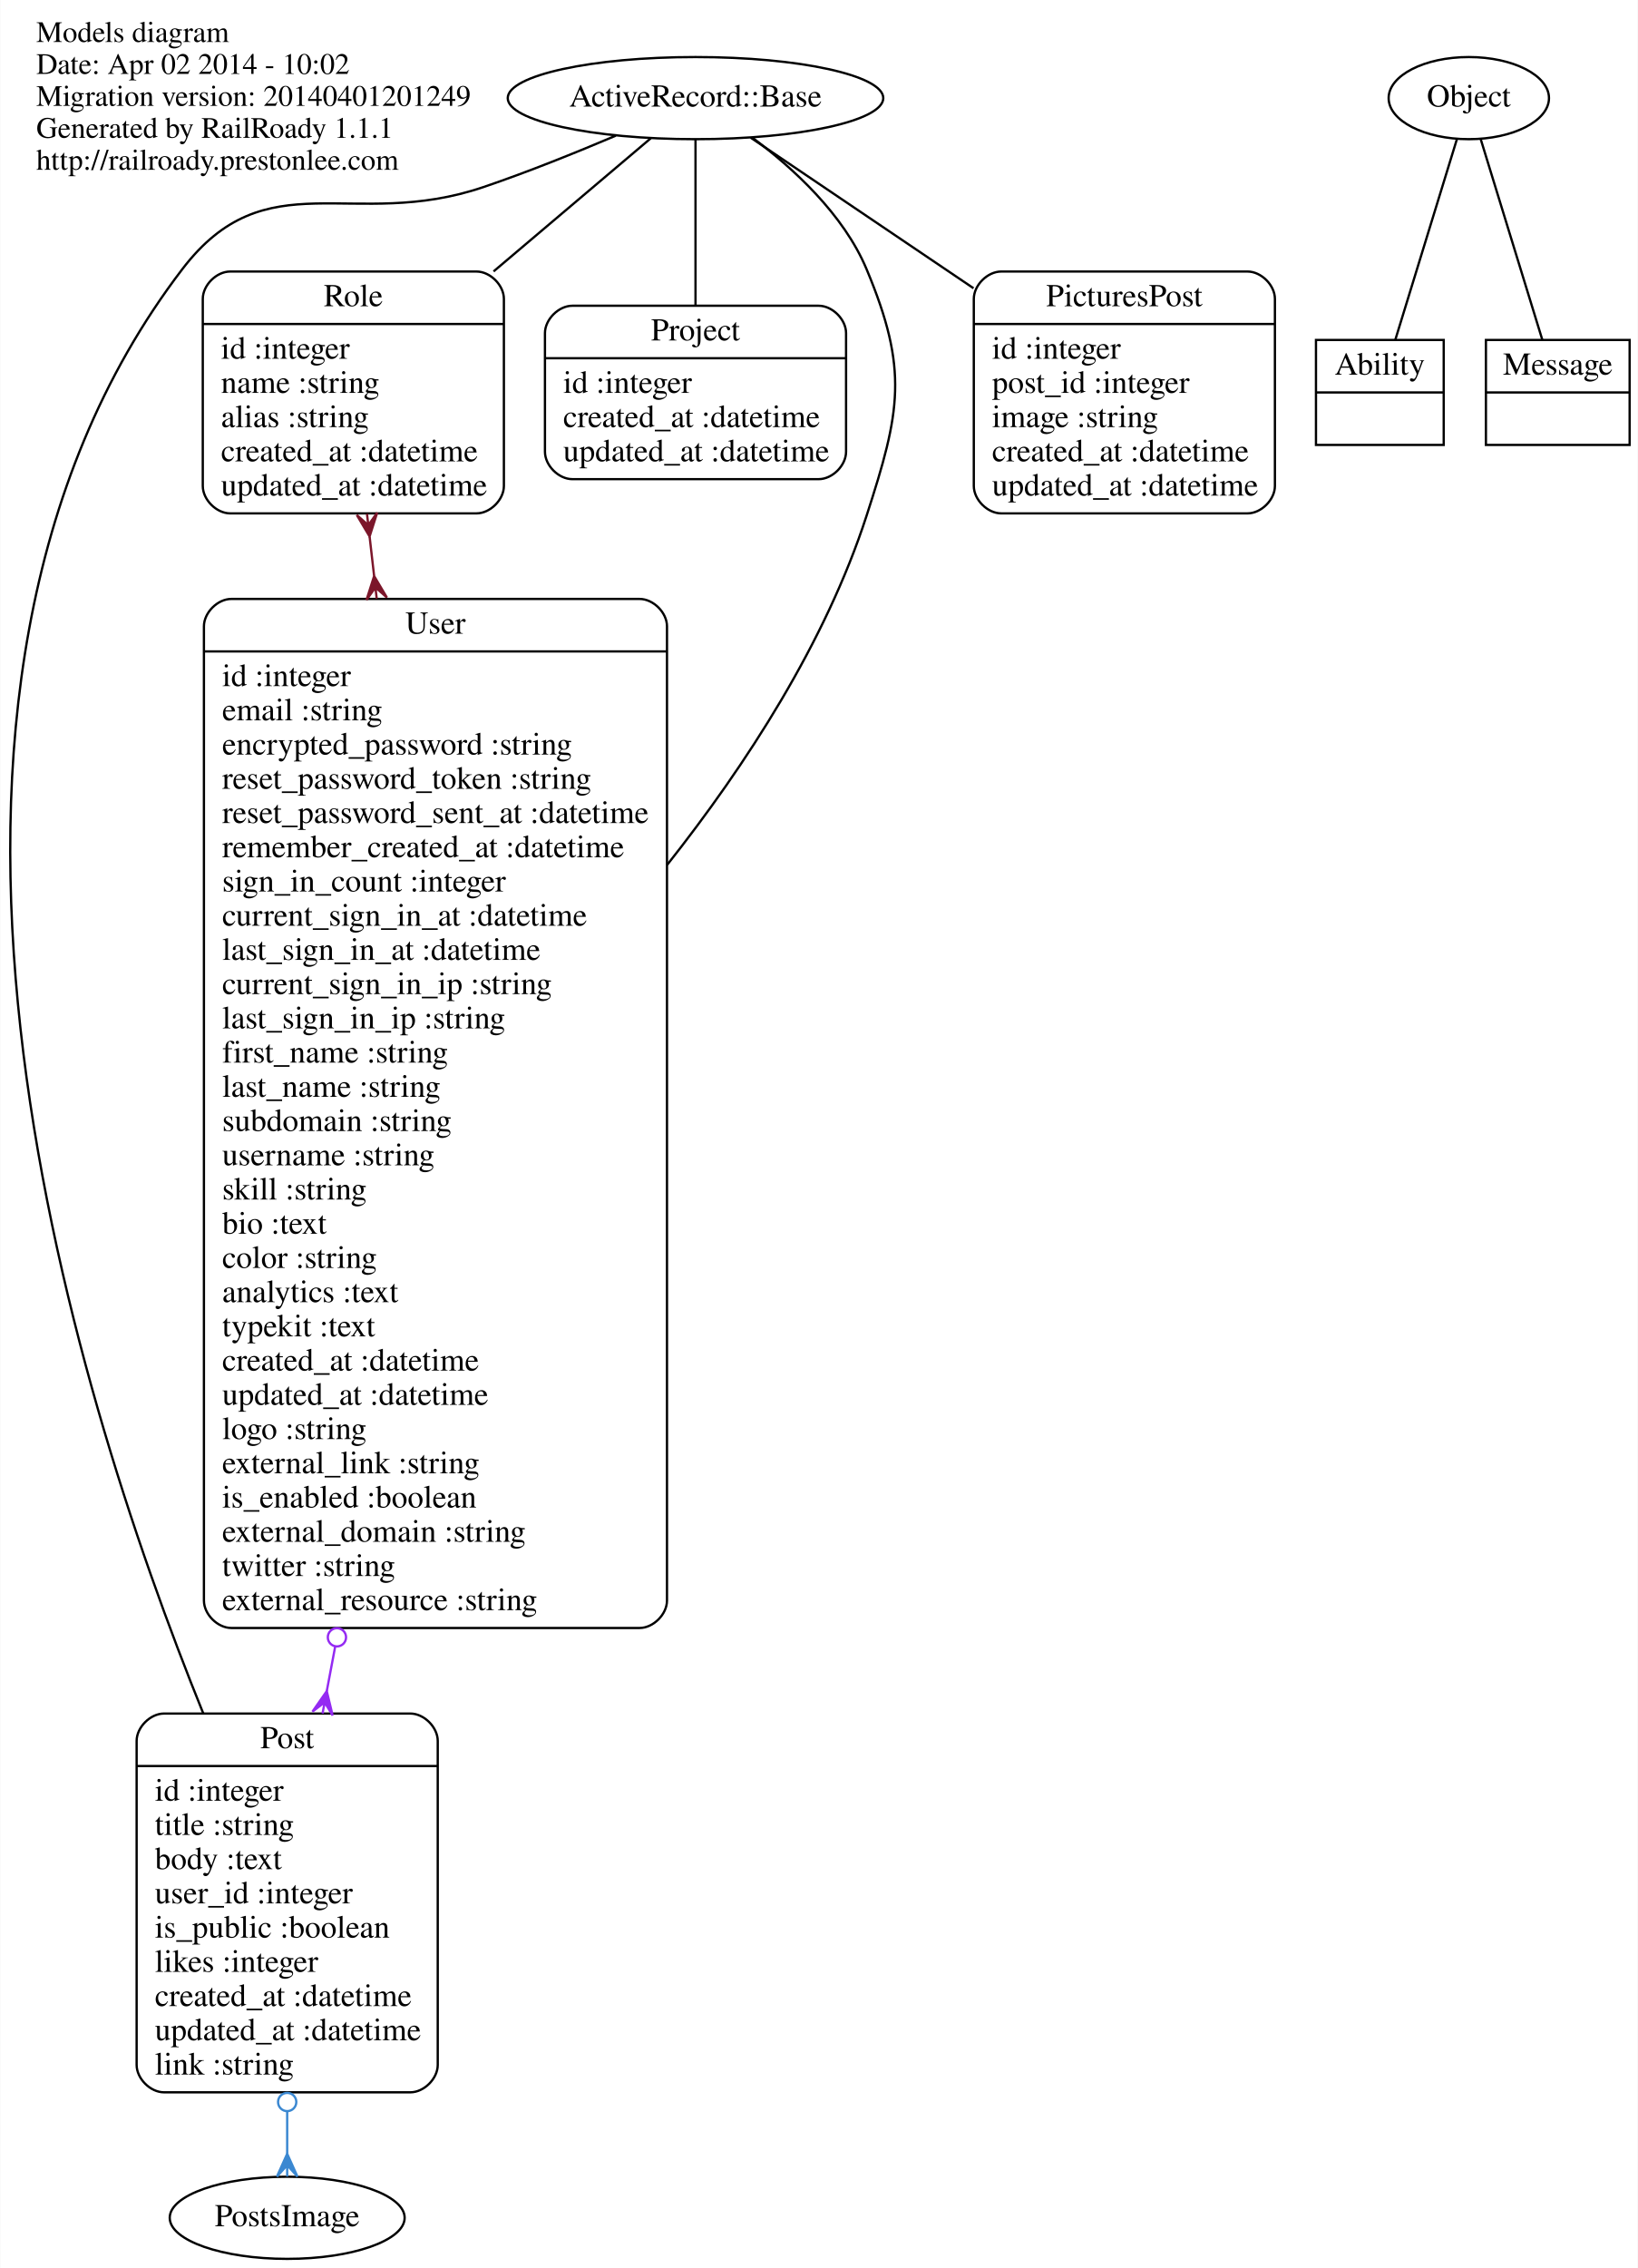
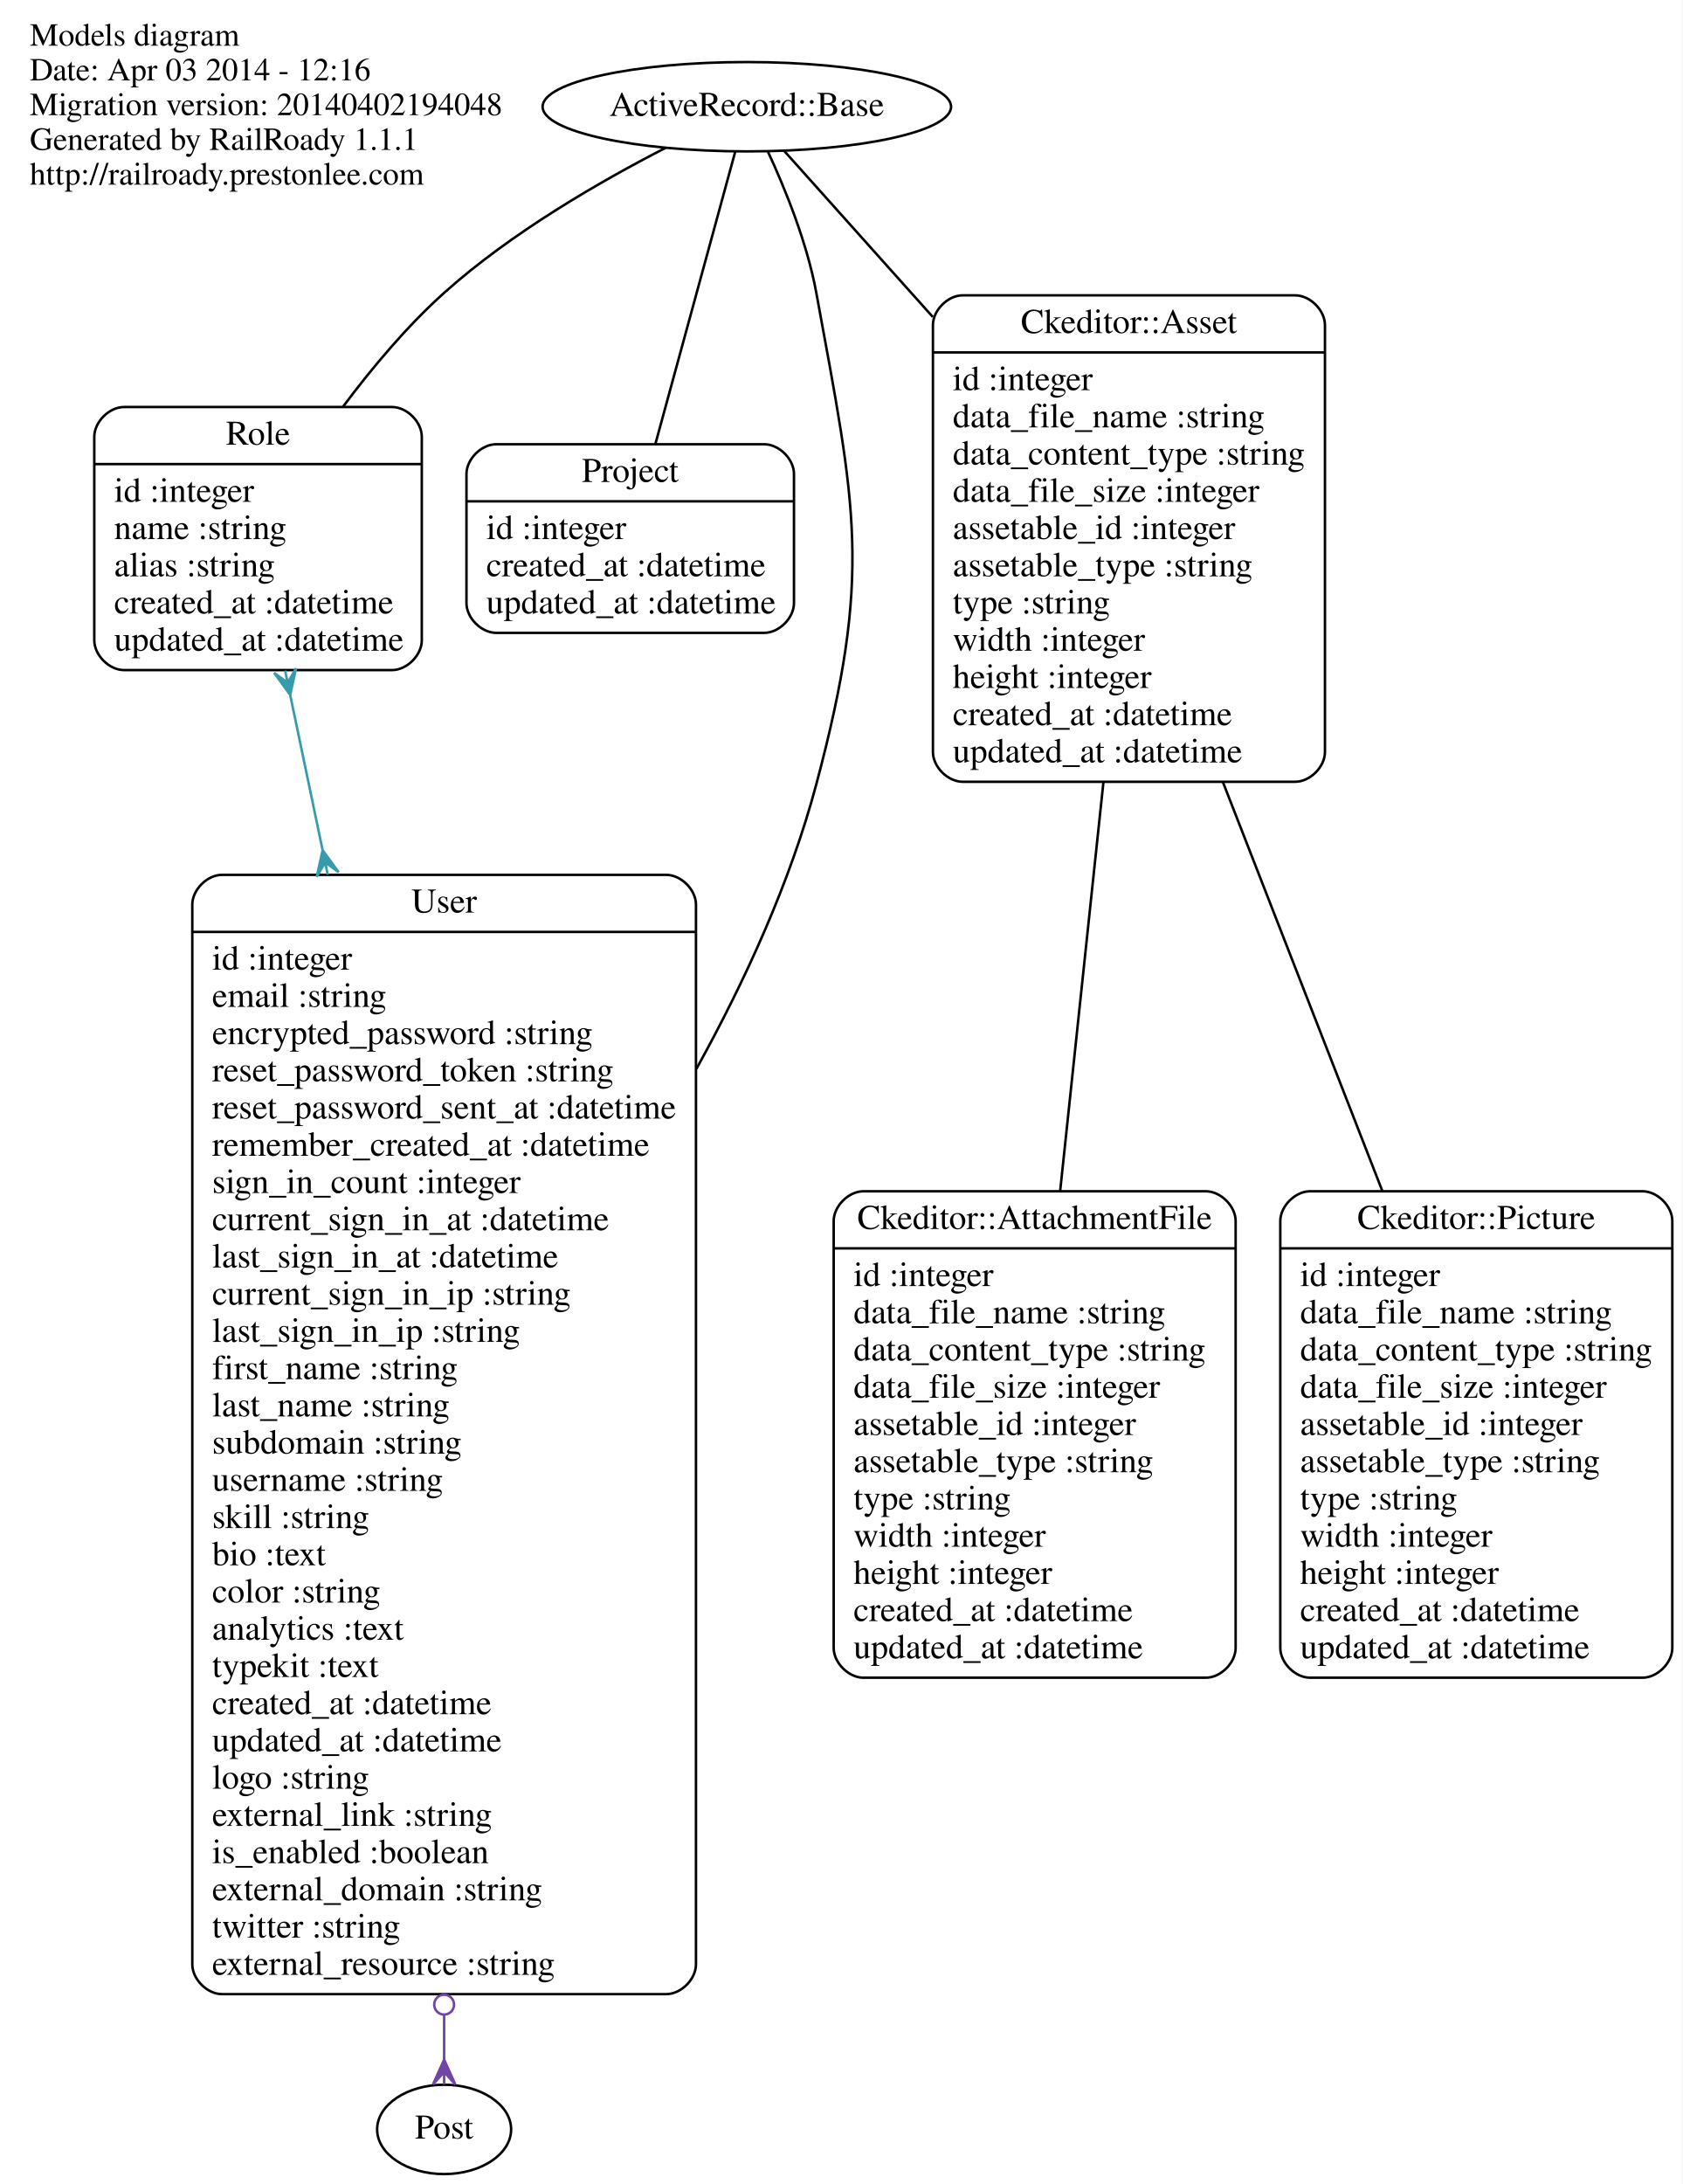
- <svg xmlns="http://www.w3.org/2000/svg" width="718pt" height="994pt" viewBox="0.00 0.00 717.80 994.00">
-   <g id="graph0" class="graph" transform="scale(1 1) rotate(0) translate(4 990)">
-     <polygon fill="white" stroke="none" points="-4,4 -4,-990 713.797,-990 713.797,4 -4,4" />
+ <svg xmlns="http://www.w3.org/2000/svg" width="678pt" height="880pt" viewBox="0.00 0.00 678.00 880.00">
+   <g id="graph0" class="graph" transform="scale(1 1) rotate(0) translate(4 876)">
+     <polygon fill="white" stroke="none" points="-4,4 -4,-876 674,-876 674,4 -4,4" />
    <g id="node1" class="node">
-       <text text-anchor="start" x="11.796" y="-971.6" font-family="Times,serif" font-size="13.00">Models diagram</text>
-       <text text-anchor="start" x="11.796" y="-957.6" font-family="Times,serif" font-size="13.00">Date: Apr 02 2014 - 10:02</text>
-       <text text-anchor="start" x="11.796" y="-943.6" font-family="Times,serif" font-size="13.00">Migration version: 20140401201249</text>
-       <text text-anchor="start" x="11.796" y="-929.6" font-family="Times,serif" font-size="13.00">Generated by RailRoady 1.1.1</text>
-       <text text-anchor="start" x="11.796" y="-915.6" font-family="Times,serif" font-size="13.00">http://railroady.prestonlee.com</text>
+       <text text-anchor="start" x="8" y="-857.6" font-family="Times,serif" font-size="13.00">Models diagram</text>
+       <text text-anchor="start" x="8" y="-843.6" font-family="Times,serif" font-size="13.00">Date: Apr 03 2014 - 12:16</text>
+       <text text-anchor="start" x="8" y="-829.6" font-family="Times,serif" font-size="13.00">Migration version: 20140402194048</text>
+       <text text-anchor="start" x="8" y="-815.6" font-family="Times,serif" font-size="13.00">Generated by RailRoady 1.1.1</text>
+       <text text-anchor="start" x="8" y="-801.6" font-family="Times,serif" font-size="13.00">http://railroady.prestonlee.com</text>
    </g>
    <g id="node2" class="node">
-       <path fill="none" stroke="black" d="M96.796,-765C96.796,-765 204.797,-765 204.797,-765 210.797,-765 216.797,-771 216.797,-777 216.797,-777 216.797,-859 216.797,-859 216.797,-865 210.797,-871 204.797,-871 204.797,-871 96.796,-871 96.796,-871 90.796,-871 84.796,-865 84.796,-859 84.796,-859 84.796,-777 84.796,-777 84.796,-771 90.796,-765 96.796,-765" />
-       <text text-anchor="middle" x="150.797" y="-855.8" font-family="Times,serif" font-size="14.00">Role</text>
-       <polyline fill="none" stroke="black" points="84.796,-848 216.797,-848 " />
-       <text text-anchor="start" x="92.796" y="-832.8" font-family="Times,serif" font-size="14.00">id :integer</text>
-       <text text-anchor="start" x="92.796" y="-817.8" font-family="Times,serif" font-size="14.00">name :string</text>
-       <text text-anchor="start" x="92.796" y="-802.8" font-family="Times,serif" font-size="14.00">alias :string</text>
-       <text text-anchor="start" x="92.796" y="-787.8" font-family="Times,serif" font-size="14.00">created_at :datetime</text>
-       <text text-anchor="start" x="92.796" y="-772.8" font-family="Times,serif" font-size="14.00">updated_at :datetime</text>
+       <path fill="none" stroke="black" d="M46,-606C46,-606 154,-606 154,-606 160,-606 166,-612 166,-618 166,-618 166,-700 166,-700 166,-706 160,-712 154,-712 154,-712 46,-712 46,-712 40,-712 34,-706 34,-700 34,-700 34,-618 34,-618 34,-612 40,-606 46,-606" />
+       <text text-anchor="middle" x="100" y="-696.8" font-family="Times,serif" font-size="14.00">Role</text>
+       <polyline fill="none" stroke="black" points="34,-689 166,-689 " />
+       <text text-anchor="start" x="42" y="-673.8" font-family="Times,serif" font-size="14.00">id :integer</text>
+       <text text-anchor="start" x="42" y="-658.8" font-family="Times,serif" font-size="14.00">name :string</text>
+       <text text-anchor="start" x="42" y="-643.8" font-family="Times,serif" font-size="14.00">alias :string</text>
+       <text text-anchor="start" x="42" y="-628.8" font-family="Times,serif" font-size="14.00">created_at :datetime</text>
+       <text text-anchor="start" x="42" y="-613.8" font-family="Times,serif" font-size="14.00">updated_at :datetime</text>
+     </g>
+     <g id="node4" class="node">
+       <path fill="none" stroke="black" d="M85.5,-72.5C85.5,-72.5 264.5,-72.5 264.5,-72.5 270.5,-72.5 276.5,-78.5 276.5,-84.5 276.5,-84.5 276.5,-511.5 276.5,-511.5 276.5,-517.5 270.5,-523.5 264.5,-523.5 264.5,-523.5 85.5,-523.5 85.5,-523.5 79.5,-523.5 73.5,-517.5 73.5,-511.5 73.5,-511.5 73.5,-84.5 73.5,-84.5 73.5,-78.5 79.5,-72.5 85.5,-72.5" />
+       <text text-anchor="middle" x="175" y="-508.3" font-family="Times,serif" font-size="14.00">User</text>
+       <polyline fill="none" stroke="black" points="73.5,-500.5 276.5,-500.5 " />
+       <text text-anchor="start" x="81.5" y="-485.3" font-family="Times,serif" font-size="14.00">id :integer</text>
+       <text text-anchor="start" x="81.5" y="-470.3" font-family="Times,serif" font-size="14.00">email :string</text>
+       <text text-anchor="start" x="81.5" y="-455.3" font-family="Times,serif" font-size="14.00">encrypted_password :string</text>
+       <text text-anchor="start" x="81.5" y="-440.3" font-family="Times,serif" font-size="14.00">reset_password_token :string</text>
+       <text text-anchor="start" x="81.5" y="-425.3" font-family="Times,serif" font-size="14.00">reset_password_sent_at :datetime</text>
+       <text text-anchor="start" x="81.5" y="-410.3" font-family="Times,serif" font-size="14.00">remember_created_at :datetime</text>
+       <text text-anchor="start" x="81.5" y="-395.3" font-family="Times,serif" font-size="14.00">sign_in_count :integer</text>
+       <text text-anchor="start" x="81.5" y="-380.3" font-family="Times,serif" font-size="14.00">current_sign_in_at :datetime</text>
+       <text text-anchor="start" x="81.5" y="-365.3" font-family="Times,serif" font-size="14.00">last_sign_in_at :datetime</text>
+       <text text-anchor="start" x="81.5" y="-350.3" font-family="Times,serif" font-size="14.00">current_sign_in_ip :string</text>
+       <text text-anchor="start" x="81.5" y="-335.3" font-family="Times,serif" font-size="14.00">last_sign_in_ip :string</text>
+       <text text-anchor="start" x="81.5" y="-320.3" font-family="Times,serif" font-size="14.00">first_name :string</text>
+       <text text-anchor="start" x="81.5" y="-305.3" font-family="Times,serif" font-size="14.00">last_name :string</text>
+       <text text-anchor="start" x="81.5" y="-290.3" font-family="Times,serif" font-size="14.00">subdomain :string</text>
+       <text text-anchor="start" x="81.5" y="-275.3" font-family="Times,serif" font-size="14.00">username :string</text>
+       <text text-anchor="start" x="81.5" y="-260.3" font-family="Times,serif" font-size="14.00">skill :string</text>
+       <text text-anchor="start" x="81.5" y="-245.3" font-family="Times,serif" font-size="14.00">bio :text</text>
+       <text text-anchor="start" x="81.5" y="-230.3" font-family="Times,serif" font-size="14.00">color :string</text>
+       <text text-anchor="start" x="81.5" y="-215.3" font-family="Times,serif" font-size="14.00">analytics :text</text>
+       <text text-anchor="start" x="81.5" y="-200.3" font-family="Times,serif" font-size="14.00">typekit :text</text>
+       <text text-anchor="start" x="81.5" y="-185.3" font-family="Times,serif" font-size="14.00">created_at :datetime</text>
+       <text text-anchor="start" x="81.5" y="-170.3" font-family="Times,serif" font-size="14.00">updated_at :datetime</text>
+       <text text-anchor="start" x="81.5" y="-155.3" font-family="Times,serif" font-size="14.00">logo :string</text>
+       <text text-anchor="start" x="81.5" y="-140.3" font-family="Times,serif" font-size="14.00">external_link :string</text>
+       <text text-anchor="start" x="81.5" y="-125.3" font-family="Times,serif" font-size="14.00">is_enabled :boolean</text>
+       <text text-anchor="start" x="81.5" y="-110.3" font-family="Times,serif" font-size="14.00">external_domain :string</text>
+       <text text-anchor="start" x="81.5" y="-95.3" font-family="Times,serif" font-size="14.00">twitter :string</text>
+       <text text-anchor="start" x="81.5" y="-80.3" font-family="Times,serif" font-size="14.00">external_resource :string</text>
+     </g>
+     <g id="edge1" class="edge">
+       <path fill="none" stroke="#369bab" d="M112.997,-595.789C116.825,-577.464 121.26,-556.238 125.962,-533.728" />
+       <polygon fill="#369bab" stroke="#369bab" points="112.951,-596.01 106.501,-604.878 111.928,-600.904 110.906,-605.798 110.906,-605.798 110.906,-605.798 111.928,-600.904 115.311,-606.719 112.951,-596.01 112.951,-596.01" />
+       <polygon fill="#369bab" stroke="#369bab" points="126.021,-533.444 132.471,-524.576 127.044,-528.55 128.066,-523.656 128.066,-523.656 128.066,-523.656 127.044,-528.55 123.661,-522.735 126.021,-533.444 126.021,-533.444" />
+     </g>
+     <g id="node3" class="node">
+       <path fill="none" stroke="black" d="M196,-621C196,-621 304,-621 304,-621 310,-621 316,-627 316,-633 316,-633 316,-685 316,-685 316,-691 310,-697 304,-697 304,-697 196,-697 196,-697 190,-697 184,-691 184,-685 184,-685 184,-633 184,-633 184,-627 190,-621 196,-621" />
+       <text text-anchor="middle" x="250" y="-681.8" font-family="Times,serif" font-size="14.00">Project</text>
+       <polyline fill="none" stroke="black" points="184,-674 316,-674 " />
+       <text text-anchor="start" x="192" y="-658.8" font-family="Times,serif" font-size="14.00">id :integer</text>
+       <text text-anchor="start" x="192" y="-643.8" font-family="Times,serif" font-size="14.00">created_at :datetime</text>
+       <text text-anchor="start" x="192" y="-628.8" font-family="Times,serif" font-size="14.00">updated_at :datetime</text>
+     </g>
+     <g id="node9" class="node">
+       <ellipse fill="none" stroke="black" cx="175" cy="-18" rx="27" ry="18" />
+       <text text-anchor="middle" x="175" y="-14.3" font-family="Times,serif" font-size="14.00">Post</text>
+     </g>
+     <g id="edge4" class="edge">
+       <path fill="none" stroke="#7045a6" d="M175,-64.025C175,-57.504 175,-51.503 175,-46.151" />
+       <ellipse fill="none" stroke="#7045a6" cx="175" cy="-68.272" rx="4" ry="4" />
+       <polygon fill="#7045a6" stroke="#7045a6" points="175,-46.12 179.5,-36.12 175,-41.12 175,-36.12 175,-36.12 175,-36.12 175,-41.12 170.5,-36.12 175,-46.12 175,-46.12" />
+     </g>
+     <g id="node5" class="node">
+       <path fill="none" stroke="black" d="M344,-200C344,-200 482,-200 482,-200 488,-200 494,-206 494,-212 494,-212 494,-384 494,-384 494,-390 488,-396 482,-396 482,-396 344,-396 344,-396 338,-396 332,-390 332,-384 332,-384 332,-212 332,-212 332,-206 338,-200 344,-200" />
+       <text text-anchor="middle" x="413" y="-380.8" font-family="Times,serif" font-size="14.00">Ckeditor::AttachmentFile</text>
+       <polyline fill="none" stroke="black" points="332,-373 494,-373 " />
+       <text text-anchor="start" x="340" y="-357.8" font-family="Times,serif" font-size="14.00">id :integer</text>
+       <text text-anchor="start" x="340" y="-342.8" font-family="Times,serif" font-size="14.00">data_file_name :string</text>
+       <text text-anchor="start" x="340" y="-327.8" font-family="Times,serif" font-size="14.00">data_content_type :string</text>
+       <text text-anchor="start" x="340" y="-312.8" font-family="Times,serif" font-size="14.00">data_file_size :integer</text>
+       <text text-anchor="start" x="340" y="-297.8" font-family="Times,serif" font-size="14.00">assetable_id :integer</text>
+       <text text-anchor="start" x="340" y="-282.8" font-family="Times,serif" font-size="14.00">assetable_type :string</text>
+       <text text-anchor="start" x="340" y="-267.8" font-family="Times,serif" font-size="14.00">type :string</text>
+       <text text-anchor="start" x="340" y="-252.8" font-family="Times,serif" font-size="14.00">width :integer</text>
+       <text text-anchor="start" x="340" y="-237.8" font-family="Times,serif" font-size="14.00">height :integer</text>
+       <text text-anchor="start" x="340" y="-222.8" font-family="Times,serif" font-size="14.00">created_at :datetime</text>
+       <text text-anchor="start" x="340" y="-207.8" font-family="Times,serif" font-size="14.00">updated_at :datetime</text>
+     </g>
+     <g id="node6" class="node">
+       <path fill="none" stroke="black" d="M524,-200C524,-200 658,-200 658,-200 664,-200 670,-206 670,-212 670,-212 670,-384 670,-384 670,-390 664,-396 658,-396 658,-396 524,-396 524,-396 518,-396 512,-390 512,-384 512,-384 512,-212 512,-212 512,-206 518,-200 524,-200" />
+       <text text-anchor="middle" x="591" y="-380.8" font-family="Times,serif" font-size="14.00">Ckeditor::Picture</text>
+       <polyline fill="none" stroke="black" points="512,-373 670,-373 " />
+       <text text-anchor="start" x="520" y="-357.8" font-family="Times,serif" font-size="14.00">id :integer</text>
+       <text text-anchor="start" x="520" y="-342.8" font-family="Times,serif" font-size="14.00">data_file_name :string</text>
+       <text text-anchor="start" x="520" y="-327.8" font-family="Times,serif" font-size="14.00">data_content_type :string</text>
+       <text text-anchor="start" x="520" y="-312.8" font-family="Times,serif" font-size="14.00">data_file_size :integer</text>
+       <text text-anchor="start" x="520" y="-297.8" font-family="Times,serif" font-size="14.00">assetable_id :integer</text>
+       <text text-anchor="start" x="520" y="-282.8" font-family="Times,serif" font-size="14.00">assetable_type :string</text>
+       <text text-anchor="start" x="520" y="-267.8" font-family="Times,serif" font-size="14.00">type :string</text>
+       <text text-anchor="start" x="520" y="-252.8" font-family="Times,serif" font-size="14.00">width :integer</text>
+       <text text-anchor="start" x="520" y="-237.8" font-family="Times,serif" font-size="14.00">height :integer</text>
+       <text text-anchor="start" x="520" y="-222.8" font-family="Times,serif" font-size="14.00">created_at :datetime</text>
+       <text text-anchor="start" x="520" y="-207.8" font-family="Times,serif" font-size="14.00">updated_at :datetime</text>
    </g>
    <g id="node7" class="node">
-       <path fill="none" stroke="black" d="M97.296,-276.5C97.296,-276.5 276.297,-276.5 276.297,-276.5 282.297,-276.5 288.297,-282.5 288.297,-288.5 288.297,-288.5 288.297,-715.5 288.297,-715.5 288.297,-721.5 282.297,-727.5 276.297,-727.5 276.297,-727.5 97.296,-727.5 97.296,-727.5 91.296,-727.5 85.296,-721.5 85.296,-715.5 85.296,-715.5 85.296,-288.5 85.296,-288.5 85.296,-282.5 91.296,-276.5 97.296,-276.5" />
-       <text text-anchor="middle" x="186.797" y="-712.3" font-family="Times,serif" font-size="14.00">User</text>
-       <polyline fill="none" stroke="black" points="85.296,-704.5 288.297,-704.5 " />
-       <text text-anchor="start" x="93.296" y="-689.3" font-family="Times,serif" font-size="14.00">id :integer</text>
-       <text text-anchor="start" x="93.296" y="-674.3" font-family="Times,serif" font-size="14.00">email :string</text>
-       <text text-anchor="start" x="93.296" y="-659.3" font-family="Times,serif" font-size="14.00">encrypted_password :string</text>
-       <text text-anchor="start" x="93.296" y="-644.3" font-family="Times,serif" font-size="14.00">reset_password_token :string</text>
-       <text text-anchor="start" x="93.296" y="-629.3" font-family="Times,serif" font-size="14.00">reset_password_sent_at :datetime</text>
-       <text text-anchor="start" x="93.296" y="-614.3" font-family="Times,serif" font-size="14.00">remember_created_at :datetime</text>
-       <text text-anchor="start" x="93.296" y="-599.3" font-family="Times,serif" font-size="14.00">sign_in_count :integer</text>
-       <text text-anchor="start" x="93.296" y="-584.3" font-family="Times,serif" font-size="14.00">current_sign_in_at :datetime</text>
-       <text text-anchor="start" x="93.296" y="-569.3" font-family="Times,serif" font-size="14.00">last_sign_in_at :datetime</text>
-       <text text-anchor="start" x="93.296" y="-554.3" font-family="Times,serif" font-size="14.00">current_sign_in_ip :string</text>
-       <text text-anchor="start" x="93.296" y="-539.3" font-family="Times,serif" font-size="14.00">last_sign_in_ip :string</text>
-       <text text-anchor="start" x="93.296" y="-524.3" font-family="Times,serif" font-size="14.00">first_name :string</text>
-       <text text-anchor="start" x="93.296" y="-509.3" font-family="Times,serif" font-size="14.00">last_name :string</text>
-       <text text-anchor="start" x="93.296" y="-494.3" font-family="Times,serif" font-size="14.00">subdomain :string</text>
-       <text text-anchor="start" x="93.296" y="-479.3" font-family="Times,serif" font-size="14.00">username :string</text>
-       <text text-anchor="start" x="93.296" y="-464.3" font-family="Times,serif" font-size="14.00">skill :string</text>
-       <text text-anchor="start" x="93.296" y="-449.3" font-family="Times,serif" font-size="14.00">bio :text</text>
-       <text text-anchor="start" x="93.296" y="-434.3" font-family="Times,serif" font-size="14.00">color :string</text>
-       <text text-anchor="start" x="93.296" y="-419.3" font-family="Times,serif" font-size="14.00">analytics :text</text>
-       <text text-anchor="start" x="93.296" y="-404.3" font-family="Times,serif" font-size="14.00">typekit :text</text>
-       <text text-anchor="start" x="93.296" y="-389.3" font-family="Times,serif" font-size="14.00">created_at :datetime</text>
-       <text text-anchor="start" x="93.296" y="-374.3" font-family="Times,serif" font-size="14.00">updated_at :datetime</text>
-       <text text-anchor="start" x="93.296" y="-359.3" font-family="Times,serif" font-size="14.00">logo :string</text>
-       <text text-anchor="start" x="93.296" y="-344.3" font-family="Times,serif" font-size="14.00">external_link :string</text>
-       <text text-anchor="start" x="93.296" y="-329.3" font-family="Times,serif" font-size="14.00">is_enabled :boolean</text>
-       <text text-anchor="start" x="93.296" y="-314.3" font-family="Times,serif" font-size="14.00">external_domain :string</text>
-       <text text-anchor="start" x="93.296" y="-299.3" font-family="Times,serif" font-size="14.00">twitter :string</text>
-       <text text-anchor="start" x="93.296" y="-284.3" font-family="Times,serif" font-size="14.00">external_resource :string</text>
+       <path fill="none" stroke="black" d="M384,-561C384,-561 518,-561 518,-561 524,-561 530,-567 530,-573 530,-573 530,-745 530,-745 530,-751 524,-757 518,-757 518,-757 384,-757 384,-757 378,-757 372,-751 372,-745 372,-745 372,-573 372,-573 372,-567 378,-561 384,-561" />
+       <text text-anchor="middle" x="451" y="-741.8" font-family="Times,serif" font-size="14.00">Ckeditor::Asset</text>
+       <polyline fill="none" stroke="black" points="372,-734 530,-734 " />
+       <text text-anchor="start" x="380" y="-718.8" font-family="Times,serif" font-size="14.00">id :integer</text>
+       <text text-anchor="start" x="380" y="-703.8" font-family="Times,serif" font-size="14.00">data_file_name :string</text>
+       <text text-anchor="start" x="380" y="-688.8" font-family="Times,serif" font-size="14.00">data_content_type :string</text>
+       <text text-anchor="start" x="380" y="-673.8" font-family="Times,serif" font-size="14.00">data_file_size :integer</text>
+       <text text-anchor="start" x="380" y="-658.8" font-family="Times,serif" font-size="14.00">assetable_id :integer</text>
+       <text text-anchor="start" x="380" y="-643.8" font-family="Times,serif" font-size="14.00">assetable_type :string</text>
+       <text text-anchor="start" x="380" y="-628.8" font-family="Times,serif" font-size="14.00">type :string</text>
+       <text text-anchor="start" x="380" y="-613.8" font-family="Times,serif" font-size="14.00">width :integer</text>
+       <text text-anchor="start" x="380" y="-598.8" font-family="Times,serif" font-size="14.00">height :integer</text>
+       <text text-anchor="start" x="380" y="-583.8" font-family="Times,serif" font-size="14.00">created_at :datetime</text>
+       <text text-anchor="start" x="380" y="-568.8" font-family="Times,serif" font-size="14.00">updated_at :datetime</text>
    </g>
-     <g id="edge1" class="edge">
-       <path fill="none" stroke="#7b162a" d="M157.936,-754.724C158.561,-749.273 159.214,-743.578 159.89,-737.689" />
-       <polygon fill="#7b162a" stroke="#7b162a" points="157.921,-754.862 152.311,-764.284 157.351,-759.829 156.782,-764.797 156.782,-764.797 156.782,-764.797 157.351,-759.829 161.252,-765.309 157.921,-754.862 157.921,-754.862" />
-       <polygon fill="#7b162a" stroke="#7b162a" points="159.907,-737.536 165.517,-728.114 160.476,-732.569 161.046,-727.602 161.046,-727.602 161.046,-727.602 160.476,-732.569 156.575,-727.089 159.907,-737.536 159.907,-737.536" />
+     <g id="edge6" class="edge">
+       <path fill="none" stroke="black" d="M440.717,-560.849C435.31,-509.766 428.7,-447.323 423.292,-396.228" />
    </g>
-     <g id="node3" class="node">
-       <polygon fill="none" stroke="black" points="572.797,-795 572.797,-841 628.797,-841 628.797,-795 572.797,-795" />
-       <text text-anchor="middle" x="600.797" y="-825.8" font-family="Times,serif" font-size="14.00">Ability</text>
-       <polyline fill="none" stroke="black" points="572.797,-818 628.797,-818 " />
-       <text text-anchor="middle" x="600.797" y="-802.8" font-family="Times,serif" font-size="14.00"> </text>
+     <g id="edge7" class="edge">
+       <path fill="none" stroke="black" d="M488.886,-560.849C508.807,-509.766 533.158,-447.323 553.084,-396.228" />
    </g>
-     <g id="node4" class="node">
-       <path fill="none" stroke="black" d="M67.796,-73C67.796,-73 175.797,-73 175.797,-73 181.797,-73 187.797,-79 187.797,-85 187.797,-85 187.797,-227 187.797,-227 187.797,-233 181.797,-239 175.797,-239 175.797,-239 67.796,-239 67.796,-239 61.797,-239 55.797,-233 55.797,-227 55.797,-227 55.797,-85 55.797,-85 55.797,-79 61.797,-73 67.796,-73" />
-       <text text-anchor="middle" x="121.797" y="-223.8" font-family="Times,serif" font-size="14.00">Post</text>
-       <polyline fill="none" stroke="black" points="55.797,-216 187.797,-216 " />
-       <text text-anchor="start" x="63.797" y="-200.8" font-family="Times,serif" font-size="14.00">id :integer</text>
-       <text text-anchor="start" x="63.797" y="-185.8" font-family="Times,serif" font-size="14.00">title :string</text>
-       <text text-anchor="start" x="63.797" y="-170.8" font-family="Times,serif" font-size="14.00">body :text</text>
-       <text text-anchor="start" x="63.797" y="-155.8" font-family="Times,serif" font-size="14.00">user_id :integer</text>
-       <text text-anchor="start" x="63.797" y="-140.8" font-family="Times,serif" font-size="14.00">is_public :boolean</text>
-       <text text-anchor="start" x="63.797" y="-125.8" font-family="Times,serif" font-size="14.00">likes :integer</text>
-       <text text-anchor="start" x="63.797" y="-110.8" font-family="Times,serif" font-size="14.00">created_at :datetime</text>
-       <text text-anchor="start" x="63.797" y="-95.8" font-family="Times,serif" font-size="14.00">updated_at :datetime</text>
-       <text text-anchor="start" x="63.797" y="-80.8" font-family="Times,serif" font-size="14.00">link :string</text>
+     <g id="node8" class="node">
+       <ellipse fill="none" stroke="black" cx="297" cy="-833" rx="82.314" ry="18" />
+       <text text-anchor="middle" x="297" y="-829.3" font-family="Times,serif" font-size="14.00">ActiveRecord::Base</text>
    </g>
-     <g id="node11" class="node">
-       <ellipse fill="none" stroke="black" cx="121.797" cy="-18" rx="51.493" ry="18" />
-       <text text-anchor="middle" x="121.797" y="-14.3" font-family="Times,serif" font-size="14.00">PostsImage</text>
+     <g id="edge2" class="edge">
+       <path fill="none" stroke="black" d="M264.222,-816.406C238.306,-803.112 202.102,-782.322 175,-758 160.091,-744.62 146.068,-727.941 134.273,-712.158" />
    </g>
-     <g id="edge4" class="edge">
-       <path fill="none" stroke="#3b88d1" d="M121.797,-64.735C121.797,-58.137 121.797,-51.853 121.797,-46.173" />
-       <ellipse fill="none" stroke="#3b88d1" cx="121.797" cy="-68.751" rx="4" ry="4" />
-       <polygon fill="#3b88d1" stroke="#3b88d1" points="121.797,-46.07 126.297,-36.07 121.797,-41.07 121.797,-36.07 121.797,-36.07 121.797,-36.07 121.797,-41.07 117.297,-36.07 121.797,-46.07 121.797,-46.07" />
+     <g id="edge3" class="edge">
+       <path fill="none" stroke="black" d="M292.322,-814.879C284.868,-787.603 270.125,-733.65 260.163,-697.192" />
    </g>
-     <g id="node5" class="node">
-       <polygon fill="none" stroke="black" points="647.297,-795 647.297,-841 710.297,-841 710.297,-795 647.297,-795" />
-       <text text-anchor="middle" x="678.797" y="-825.8" font-family="Times,serif" font-size="14.00">Message</text>
-       <polyline fill="none" stroke="black" points="647.297,-818 710.297,-818 " />
-       <text text-anchor="middle" x="678.797" y="-802.8" font-family="Times,serif" font-size="14.00"> </text>
-     </g>
-     <g id="node6" class="node">
-       <path fill="none" stroke="black" d="M246.797,-780C246.797,-780 354.797,-780 354.797,-780 360.797,-780 366.797,-786 366.797,-792 366.797,-792 366.797,-844 366.797,-844 366.797,-850 360.797,-856 354.797,-856 354.797,-856 246.797,-856 246.797,-856 240.797,-856 234.797,-850 234.797,-844 234.797,-844 234.797,-792 234.797,-792 234.797,-786 240.797,-780 246.797,-780" />
-       <text text-anchor="middle" x="300.797" y="-840.8" font-family="Times,serif" font-size="14.00">Project</text>
-       <polyline fill="none" stroke="black" points="234.797,-833 366.797,-833 " />
-       <text text-anchor="start" x="242.797" y="-817.8" font-family="Times,serif" font-size="14.00">id :integer</text>
-       <text text-anchor="start" x="242.797" y="-802.8" font-family="Times,serif" font-size="14.00">created_at :datetime</text>
-       <text text-anchor="start" x="242.797" y="-787.8" font-family="Times,serif" font-size="14.00">updated_at :datetime</text>
+     <g id="edge5" class="edge">
+       <path fill="none" stroke="black" d="M305.52,-814.87C312.318,-800.19 321.294,-778.268 325,-758 340.829,-671.435 347.692,-645.024 325,-560 314.522,-520.74 296.572,-481.253 276.656,-445.297" />
    </g>
    <g id="edge8" class="edge">
-       <path fill="none" stroke="#942af2" d="M142.862,-268.483C141.596,-261.784 140.357,-255.226 139.153,-248.857" />
-       <ellipse fill="none" stroke="#942af2" cx="143.605" cy="-272.419" rx="4" ry="4" />
-       <polygon fill="#942af2" stroke="#942af2" points="139.149,-248.837 141.714,-238.175 138.221,-243.924 137.293,-239.011 137.293,-239.011 137.293,-239.011 138.221,-243.924 132.871,-239.846 139.149,-248.837 139.149,-248.837" />
-     </g>
-     <g id="node8" class="node">
-       <path fill="none" stroke="black" d="M434.797,-765C434.797,-765 542.797,-765 542.797,-765 548.797,-765 554.797,-771 554.797,-777 554.797,-777 554.797,-859 554.797,-859 554.797,-865 548.797,-871 542.797,-871 542.797,-871 434.797,-871 434.797,-871 428.797,-871 422.797,-865 422.797,-859 422.797,-859 422.797,-777 422.797,-777 422.797,-771 428.797,-765 434.797,-765" />
-       <text text-anchor="middle" x="488.797" y="-855.8" font-family="Times,serif" font-size="14.00">PicturesPost</text>
-       <polyline fill="none" stroke="black" points="422.797,-848 554.797,-848 " />
-       <text text-anchor="start" x="430.797" y="-832.8" font-family="Times,serif" font-size="14.00">id :integer</text>
-       <text text-anchor="start" x="430.797" y="-817.8" font-family="Times,serif" font-size="14.00">post_id :integer</text>
-       <text text-anchor="start" x="430.797" y="-802.8" font-family="Times,serif" font-size="14.00">image :string</text>
-       <text text-anchor="start" x="430.797" y="-787.8" font-family="Times,serif" font-size="14.00">created_at :datetime</text>
-       <text text-anchor="start" x="430.797" y="-772.8" font-family="Times,serif" font-size="14.00">updated_at :datetime</text>
-     </g>
-     <g id="node9" class="node">
-       <ellipse fill="none" stroke="black" cx="300.797" cy="-947" rx="82.314" ry="18" />
-       <text text-anchor="middle" x="300.797" y="-943.3" font-family="Times,serif" font-size="14.00">ActiveRecord::Base</text>
-     </g>
-     <g id="edge2" class="edge">
-       <path fill="none" stroke="black" d="M281.187,-929.397C263.636,-914.538 236.944,-891.938 212.271,-871.048" />
-     </g>
-     <g id="edge5" class="edge">
-       <path fill="none" stroke="black" d="M265.849,-930.542C248.568,-923.202 227.287,-914.612 207.797,-908 150.211,-888.463 112.707,-920.326 75.796,-872 -67.187,-684.798 26.545,-383.295 85.017,-239.039" />
-     </g>
-     <g id="edge7" class="edge">
-       <path fill="none" stroke="black" d="M300.797,-928.872C300.797,-910.321 300.797,-880.159 300.797,-856.126" />
-     </g>
-     <g id="edge9" class="edge">
-       <path fill="none" stroke="black" d="M325.837,-929.58C343.486,-916.395 365.705,-896.133 375.797,-872 394.314,-827.716 390.593,-809.662 375.797,-764 357.817,-708.517 323.139,-654.94 288.343,-610.917" />
-     </g>
-     <g id="edge10" class="edge">
-       <path fill="none" stroke="black" d="M324.989,-929.657C349.584,-913.043 388.785,-886.561 422.672,-863.669" />
-     </g>
-     <g id="node10" class="node">
-       <ellipse fill="none" stroke="black" cx="639.797" cy="-947" rx="35.145" ry="18" />
-       <text text-anchor="middle" x="639.797" y="-943.3" font-family="Times,serif" font-size="14.00">Object</text>
-     </g>
-     <g id="edge3" class="edge">
-       <path fill="none" stroke="black" d="M634.618,-929.135C627.656,-906.464 615.266,-866.118 607.57,-841.058" />
-     </g>
-     <g id="edge6" class="edge">
-       <path fill="none" stroke="black" d="M644.975,-929.135C651.937,-906.464 664.327,-866.118 672.023,-841.058" />
+       <path fill="none" stroke="black" d="M312.047,-815.195C326.351,-799.218 349.029,-773.89 371.95,-748.29" />
    </g>
  </g>
</svg>
